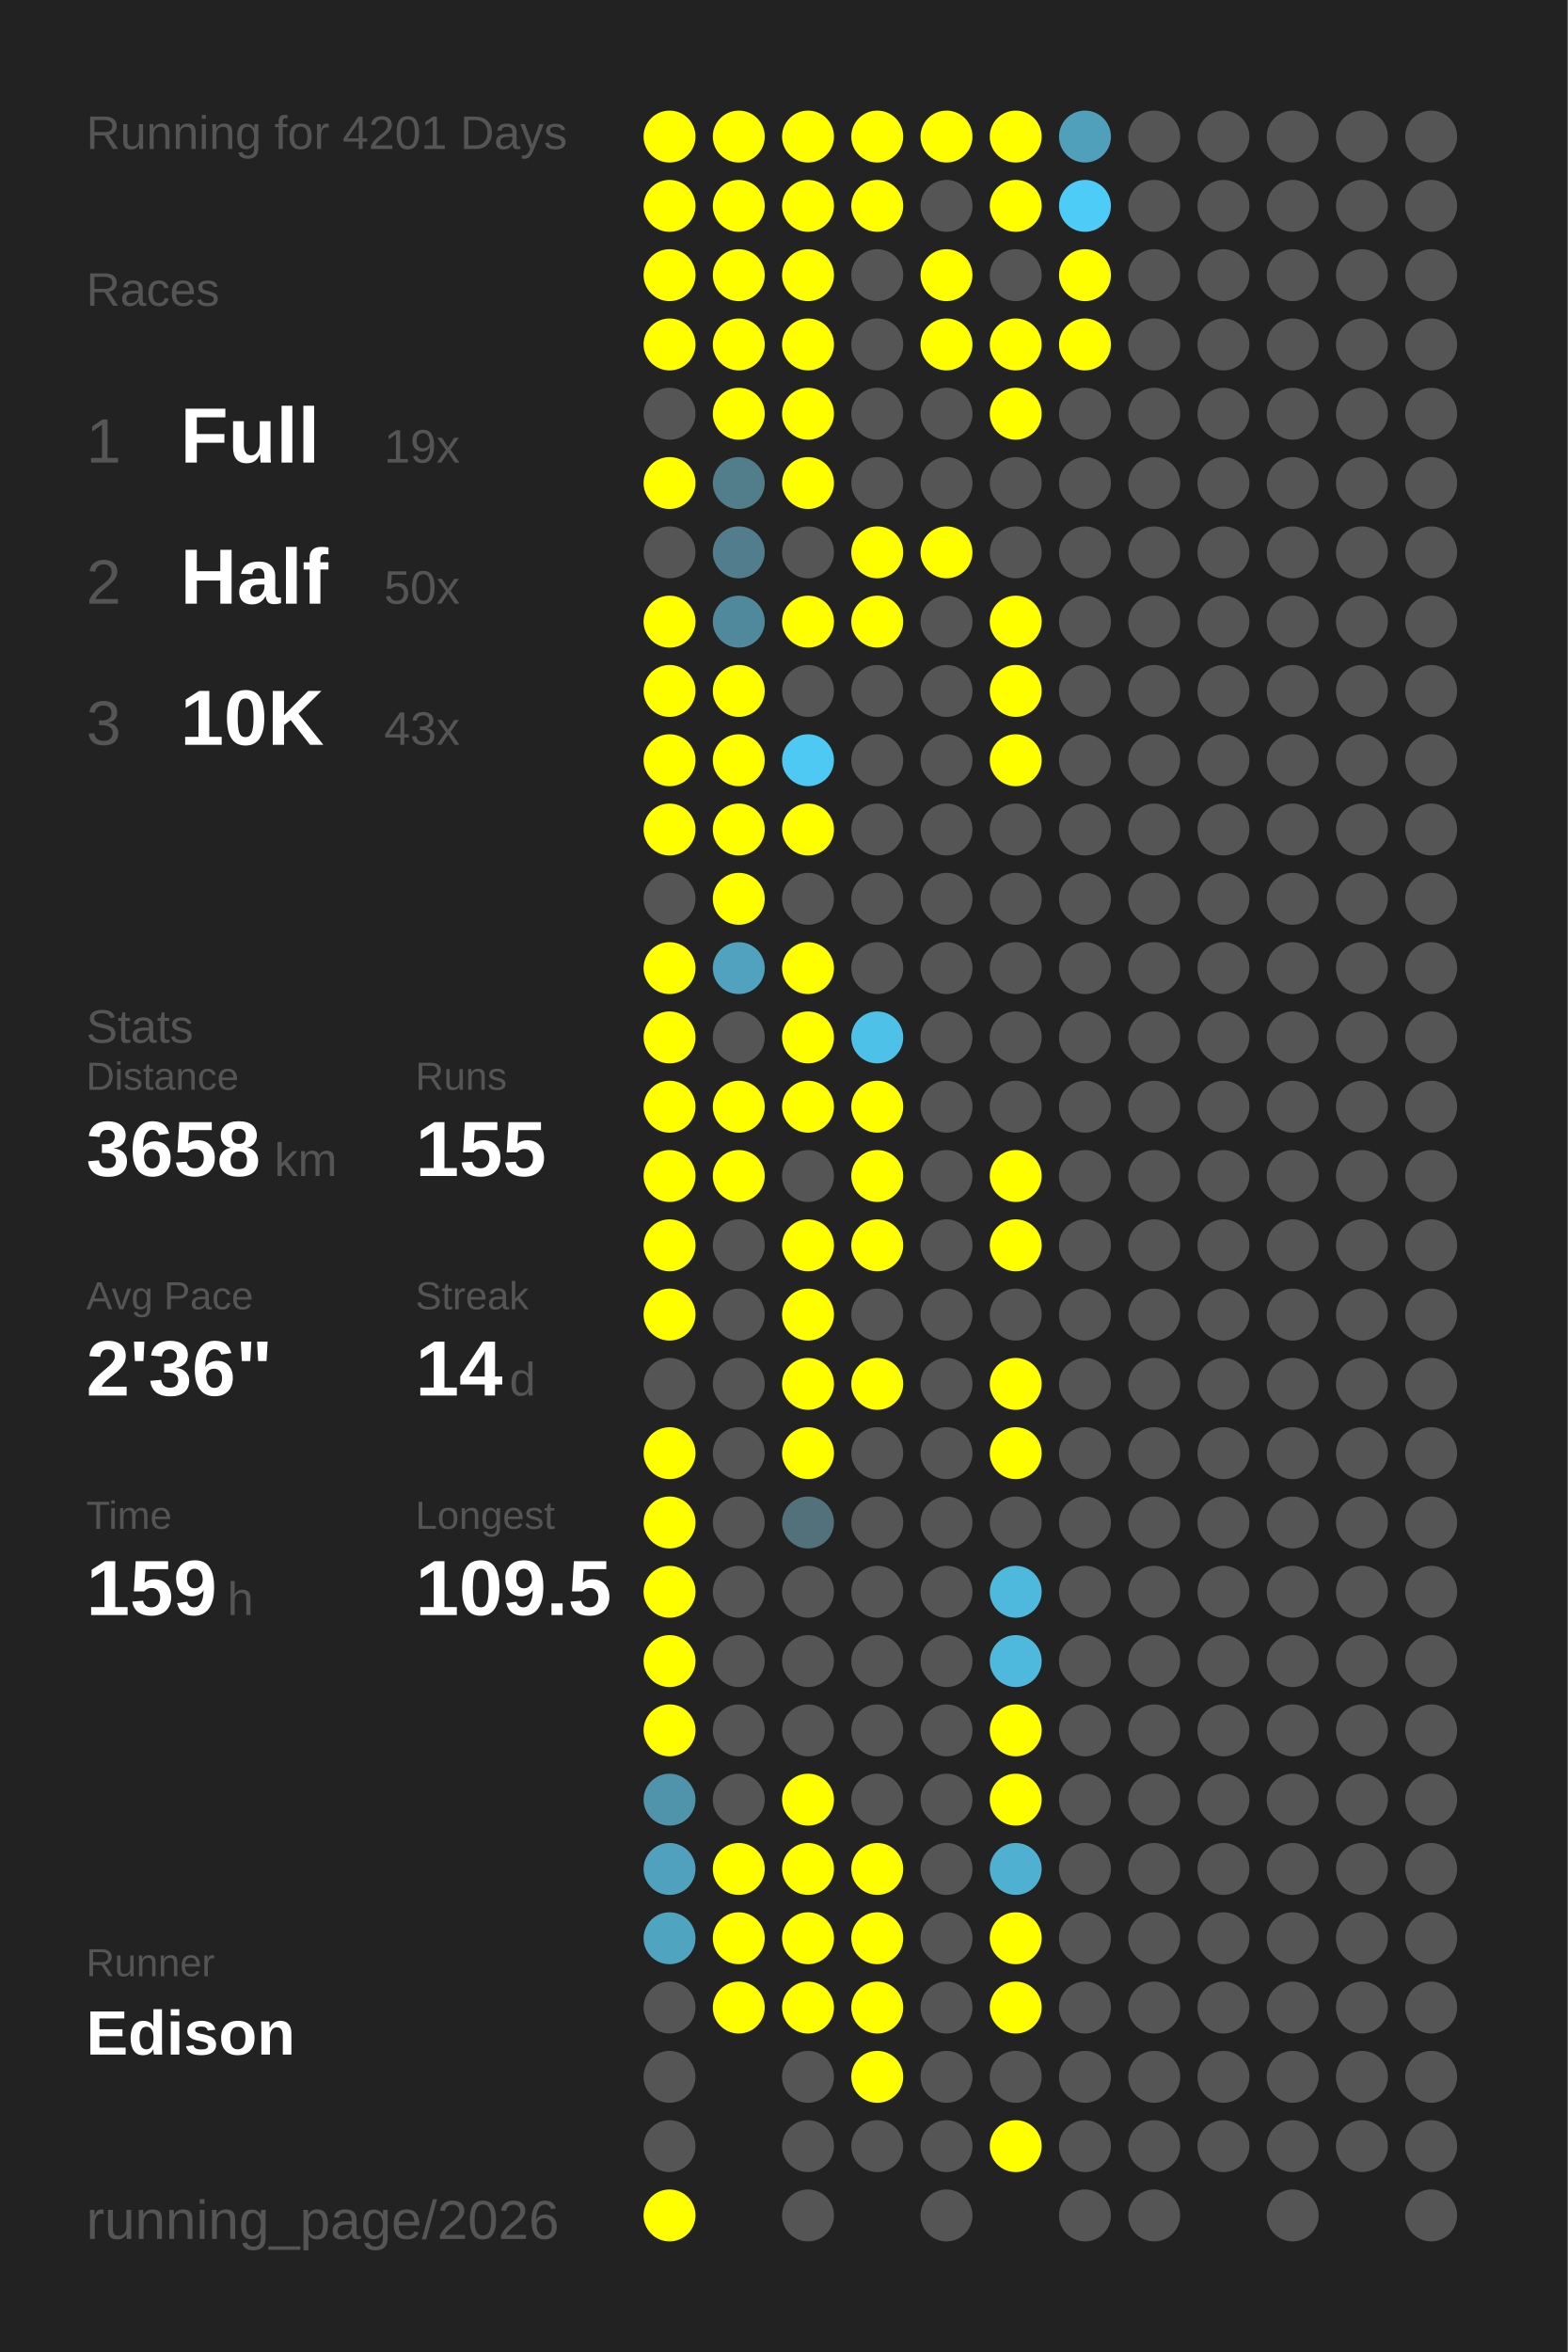
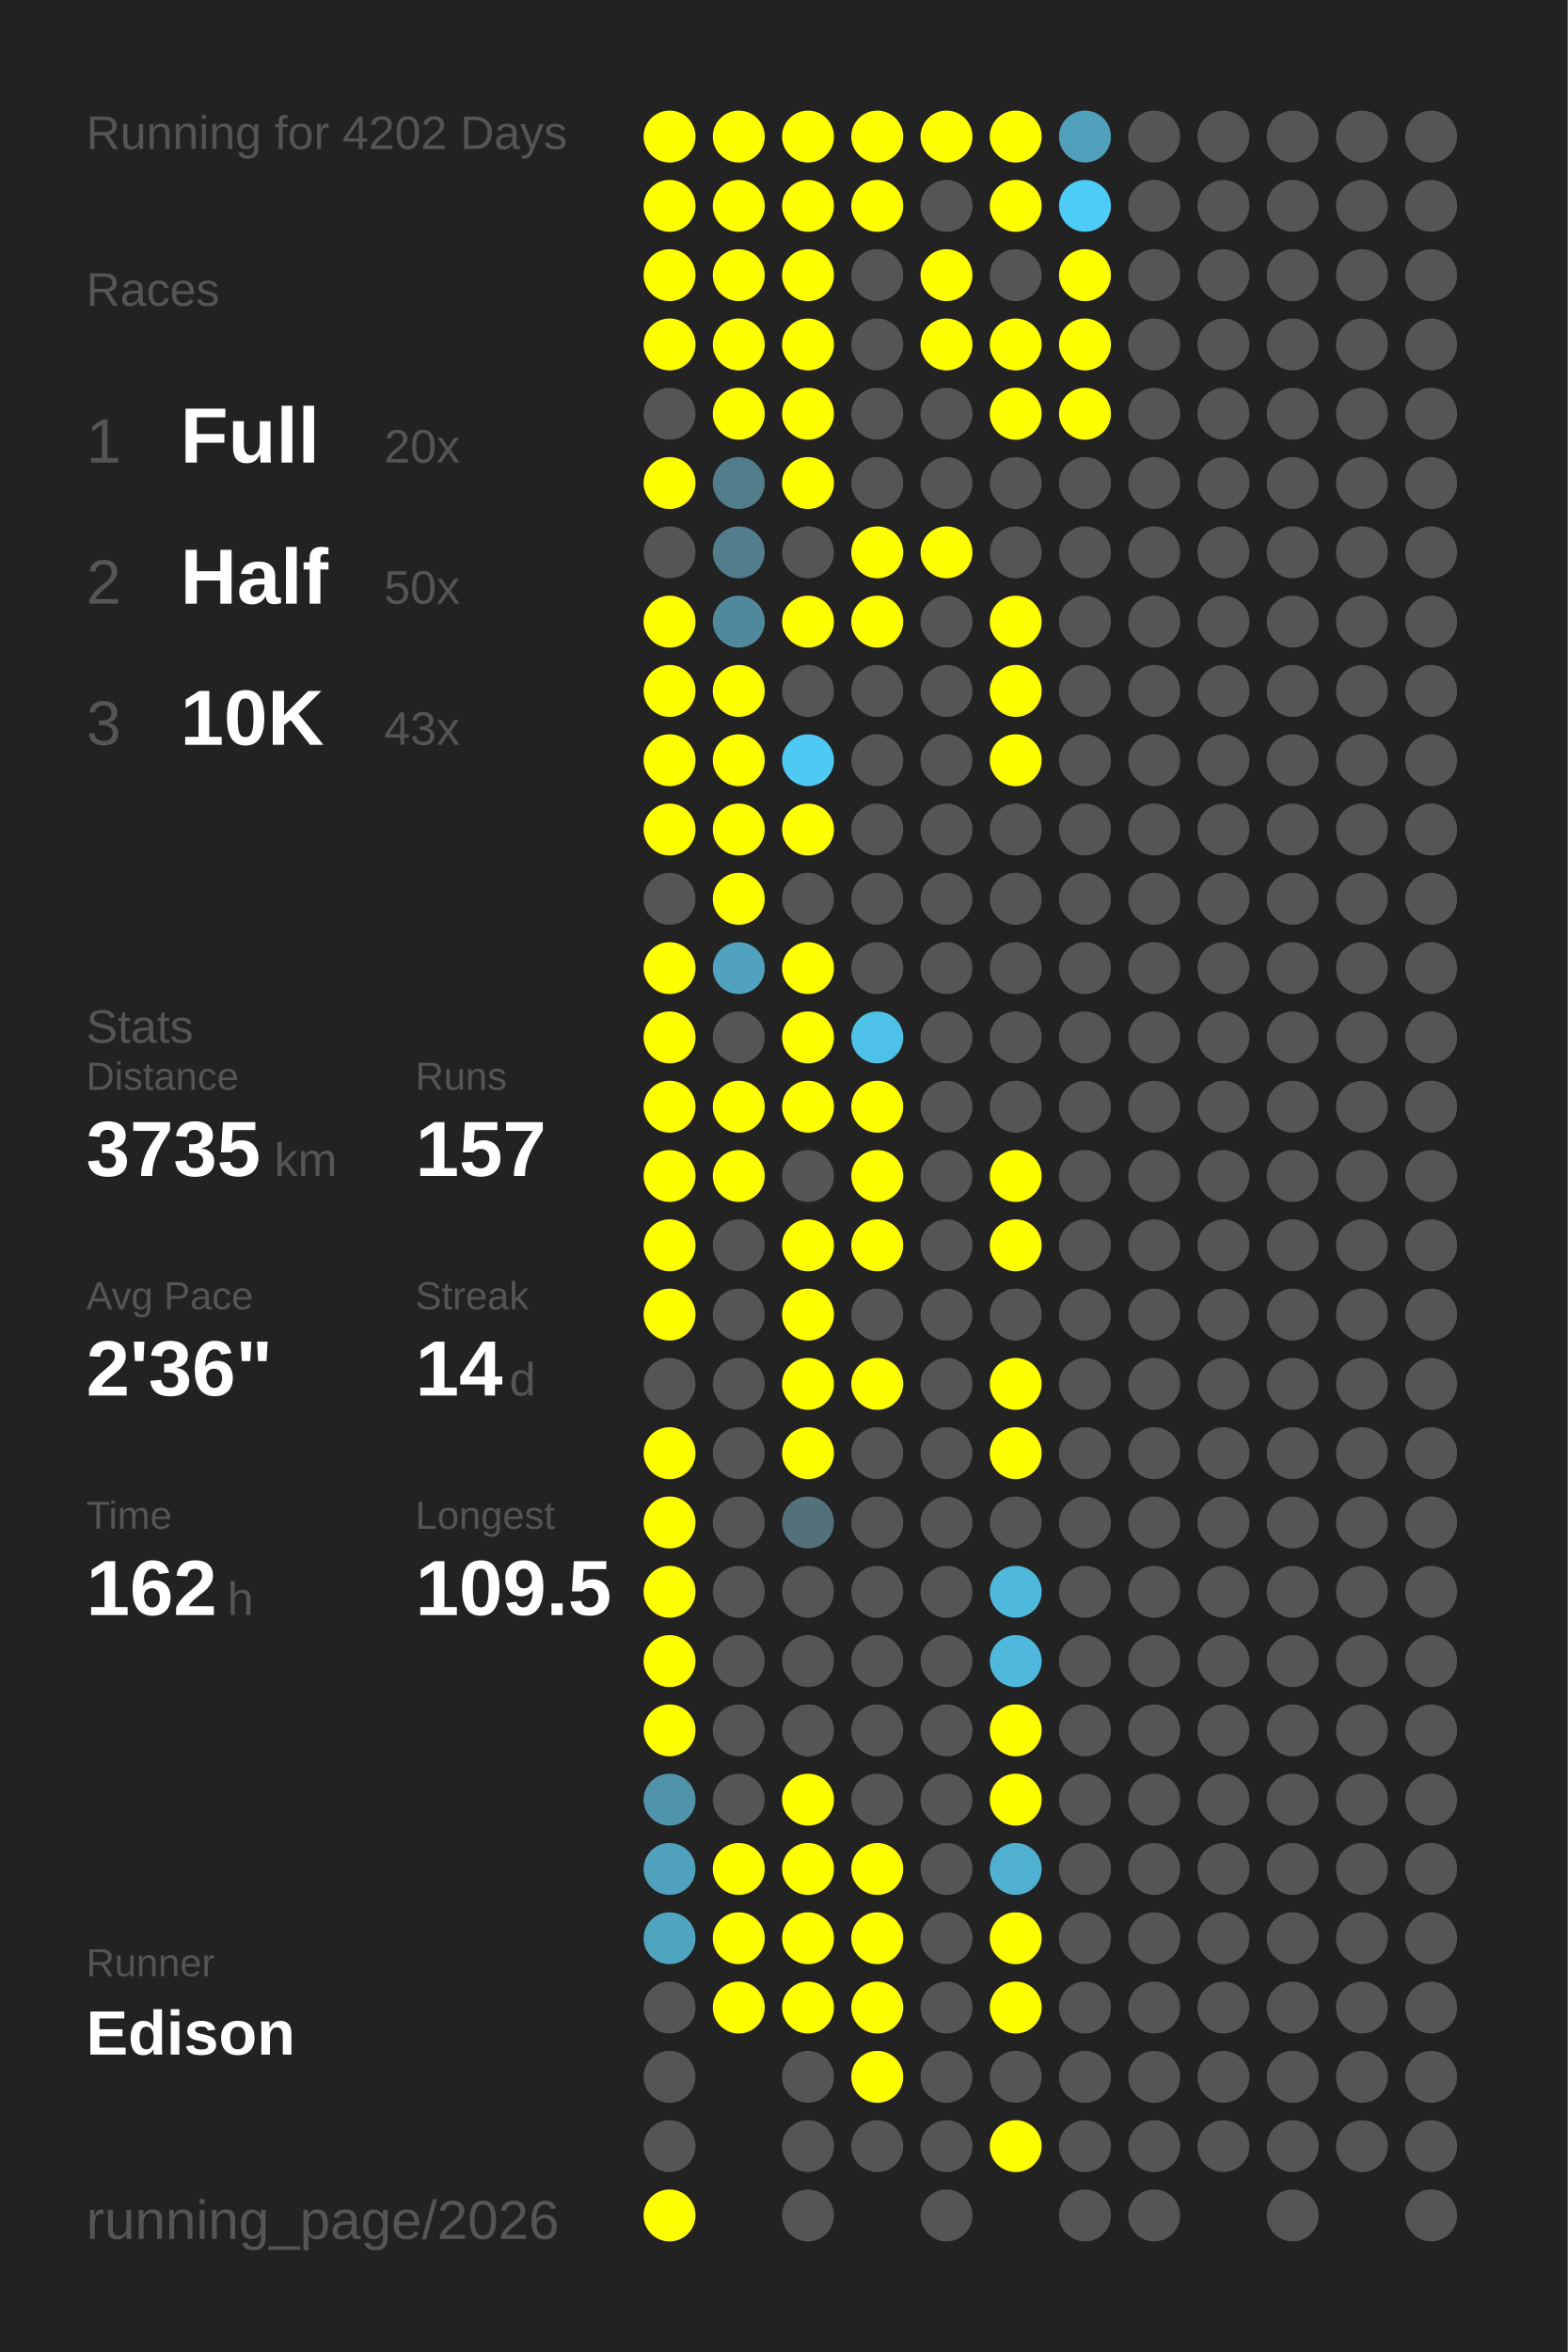
<svg xmlns="http://www.w3.org/2000/svg" baseProfile="full" height="300mm" version="1.1" viewBox="0,0,200,300" width="200mm">
  <defs />
  <rect fill="#222222" height="300" width="200" x="0" y="0" />
-   <text fill="#555555" style="font-size:6px; font-family:Arial;" x="11" y="19">Running for 4201 Days</text>
+   <text fill="#555555" style="font-size:6px; font-family:Arial;" x="11" y="19">Running for 4202 Days</text>
  <text fill="#555555" style="font-size:6px; font-family:Arial;" x="11" y="39">Races</text>
  <text fill="#555555" style="font-size:8px; font-family:Arial;" x="11" y="59">1</text>
  <text fill="#FFFFFF" style="font-size:10px; font-family:Arial; font-weight:bold;" x="23" y="59">Full</text>
-   <text fill="#555555" style="font-size:6px; font-family:Arial;" x="49" y="59">19x</text>
+   <text fill="#555555" style="font-size:6px; font-family:Arial;" x="49" y="59">20x</text>
  <text fill="#555555" style="font-size:8px; font-family:Arial;" x="11" y="77">2</text>
  <text fill="#FFFFFF" style="font-size:10px; font-family:Arial; font-weight:bold;" x="23" y="77">Half</text>
  <text fill="#555555" style="font-size:6px; font-family:Arial;" x="49" y="77">50x</text>
  <text fill="#555555" style="font-size:8px; font-family:Arial;" x="11" y="95">3</text>
  <text fill="#FFFFFF" style="font-size:10px; font-family:Arial; font-weight:bold;" x="23" y="95">10K</text>
  <text fill="#555555" style="font-size:6px; font-family:Arial;" x="49" y="95">43x</text>
  <text fill="#555555" style="font-size:6px; font-family:Arial;" x="11" y="133">Stats</text>
  <text fill="#555555" style="font-size:5px; font-family:Arial;" x="11" y="139">Distance</text>
-   <text fill="#FFFFFF" style="font-size:10px; font-family:Arial; font-weight:bold;" x="11" y="150">3658</text>
+   <text fill="#FFFFFF" style="font-size:10px; font-family:Arial; font-weight:bold;" x="11" y="150">3735</text>
  <text fill="#555555" style="font-size:6px; font-family:Arial;" x="35" y="150">km</text>
  <text fill="#555555" style="font-size:5px; font-family:Arial;" x="53" y="139">Runs</text>
-   <text fill="#FFFFFF" style="font-size:10px; font-family:Arial; font-weight:bold;" x="53" y="150">155</text>
+   <text fill="#FFFFFF" style="font-size:10px; font-family:Arial; font-weight:bold;" x="53" y="150">157</text>
  <text fill="#555555" style="font-size:5px; font-family:Arial;" x="11" y="167">Avg Pace</text>
  <text fill="#FFFFFF" style="font-size:10px; font-family:Arial; font-weight:bold;" x="11" y="178">2'36"</text>
  <text fill="#555555" style="font-size:5px; font-family:Arial;" x="53" y="167">Streak</text>
  <text fill="#FFFFFF" style="font-size:10px; font-family:Arial; font-weight:bold;" x="53" y="178">14</text>
  <text fill="#555555" style="font-size:6px; font-family:Arial;" x="65" y="178">d</text>
  <text fill="#555555" style="font-size:5px; font-family:Arial;" x="11" y="195">Time</text>
-   <text fill="#FFFFFF" style="font-size:10px; font-family:Arial; font-weight:bold;" x="11" y="206">159</text>
+   <text fill="#FFFFFF" style="font-size:10px; font-family:Arial; font-weight:bold;" x="11" y="206">162</text>
  <text fill="#555555" style="font-size:6px; font-family:Arial;" x="29" y="206">h</text>
  <text fill="#555555" style="font-size:5px; font-family:Arial;" x="53" y="195">Longest</text>
  <text fill="#FFFFFF" style="font-size:10px; font-family:Arial; font-weight:bold;" x="53" y="206">109.5</text>
  <text fill="#555555" style="font-size:5px; font-family:Arial;" x="11" y="252.065">Runner</text>
  <text fill="#FFFFFF" style="font-size:8px; font-family:Arial; font-weight:bold;" x="11" y="262.065">Edison</text>
  <text fill="#555555" style="font-size:7px; font-family:Arial;" x="11" y="285.581">running_page/2026</text>
  <circle cx="85.417" cy="17.419" fill="#FFFF00" r="3.312" />
  <circle cx="85.417" cy="26.258" fill="#FFFF00" r="3.312" />
  <circle cx="85.417" cy="35.097" fill="#FFFF00" r="3.312" />
  <circle cx="85.417" cy="43.935" fill="#FFFF00" r="3.312" />
  <circle cx="85.417" cy="52.774" fill="#555555" r="3.312" />
  <circle cx="85.417" cy="61.613" fill="#FFFF00" r="3.312" />
  <circle cx="85.417" cy="70.452" fill="#555555" r="3.312" />
  <circle cx="85.417" cy="79.29" fill="#FFFF00" r="3.312" />
  <circle cx="85.417" cy="88.129" fill="#FFFF00" r="3.312" />
  <circle cx="85.417" cy="96.968" fill="#FFFF00" r="3.312" />
  <circle cx="85.417" cy="105.806" fill="#FFFF00" r="3.312" />
  <circle cx="85.417" cy="114.645" fill="#555555" r="3.312" />
  <circle cx="85.417" cy="123.484" fill="#FFFF00" r="3.312" />
  <circle cx="85.417" cy="132.323" fill="#FFFF00" r="3.312" />
  <circle cx="85.417" cy="141.161" fill="#FFFF00" r="3.312" />
  <circle cx="85.417" cy="150" fill="#FFFF00" r="3.312" />
  <circle cx="85.417" cy="158.839" fill="#FFFF00" r="3.312" />
  <circle cx="85.417" cy="167.677" fill="#FFFF00" r="3.312" />
  <circle cx="85.417" cy="176.516" fill="#555555" r="3.312" />
  <circle cx="85.417" cy="185.355" fill="#FFFF00" r="3.312" />
  <circle cx="85.417" cy="194.194" fill="#FFFF00" r="3.312" />
  <circle cx="85.417" cy="203.032" fill="#FFFF00" r="3.312" />
  <circle cx="85.417" cy="211.871" fill="#FFFF00" r="3.312" />
  <circle cx="85.417" cy="220.71" fill="#FFFF00" r="3.312" />
  <circle cx="85.417" cy="229.548" fill="#5094ab" r="3.312" />
  <circle cx="85.417" cy="238.387" fill="#50a1bd" r="3.312" />
  <circle cx="85.417" cy="247.226" fill="#4fa4c0" r="3.312" />
  <circle cx="85.417" cy="256.065" fill="#555555" r="3.312" />
  <circle cx="85.417" cy="264.903" fill="#555555" r="3.312" />
  <circle cx="85.417" cy="273.742" fill="#555555" r="3.312" />
  <circle cx="85.417" cy="282.581" fill="#FFFF00" r="3.312" />
  <circle cx="94.25" cy="17.419" fill="#FFFF00" r="3.312" />
  <circle cx="94.25" cy="26.258" fill="#FFFF00" r="3.312" />
  <circle cx="94.25" cy="35.097" fill="#FFFF00" r="3.312" />
  <circle cx="94.25" cy="43.935" fill="#FFFF00" r="3.312" />
  <circle cx="94.25" cy="52.774" fill="#FFFF00" r="3.312" />
  <circle cx="94.25" cy="61.613" fill="#527d8b" r="3.312" />
  <circle cx="94.25" cy="70.452" fill="#527d8c" r="3.312" />
  <circle cx="94.25" cy="79.29" fill="#51899c" r="3.312" />
  <circle cx="94.25" cy="88.129" fill="#FFFF00" r="3.312" />
  <circle cx="94.25" cy="96.968" fill="#FFFF00" r="3.312" />
  <circle cx="94.25" cy="105.806" fill="#FFFF00" r="3.312" />
  <circle cx="94.25" cy="114.645" fill="#FFFF00" r="3.312" />
  <circle cx="94.25" cy="123.484" fill="#50a2be" r="3.312" />
  <circle cx="94.25" cy="132.323" fill="#555555" r="3.312" />
  <circle cx="94.25" cy="141.161" fill="#FFFF00" r="3.312" />
  <circle cx="94.25" cy="150" fill="#FFFF00" r="3.312" />
  <circle cx="94.25" cy="158.839" fill="#555555" r="3.312" />
  <circle cx="94.25" cy="167.677" fill="#555555" r="3.312" />
  <circle cx="94.25" cy="176.516" fill="#555555" r="3.312" />
  <circle cx="94.25" cy="185.355" fill="#555555" r="3.312" />
  <circle cx="94.25" cy="194.194" fill="#555555" r="3.312" />
  <circle cx="94.25" cy="203.032" fill="#555555" r="3.312" />
  <circle cx="94.25" cy="211.871" fill="#555555" r="3.312" />
  <circle cx="94.25" cy="220.71" fill="#555555" r="3.312" />
  <circle cx="94.25" cy="229.548" fill="#555555" r="3.312" />
  <circle cx="94.25" cy="238.387" fill="#FFFF00" r="3.312" />
  <circle cx="94.25" cy="247.226" fill="#FFFF00" r="3.312" />
  <circle cx="94.25" cy="256.065" fill="#FFFF00" r="3.312" />
  <circle cx="103.083" cy="17.419" fill="#FFFF00" r="3.312" />
  <circle cx="103.083" cy="26.258" fill="#FFFF00" r="3.312" />
  <circle cx="103.083" cy="35.097" fill="#FFFF00" r="3.312" />
  <circle cx="103.083" cy="43.935" fill="#FFFF00" r="3.312" />
  <circle cx="103.083" cy="52.774" fill="#FFFF00" r="3.312" />
  <circle cx="103.083" cy="61.613" fill="#FFFF00" r="3.312" />
  <circle cx="103.083" cy="70.452" fill="#555555" r="3.312" />
  <circle cx="103.083" cy="79.29" fill="#FFFF00" r="3.312" />
  <circle cx="103.083" cy="88.129" fill="#555555" r="3.312" />
  <circle cx="103.083" cy="96.968" fill="#4dc9f3" r="3.312" />
  <circle cx="103.083" cy="105.806" fill="#FFFF00" r="3.312" />
  <circle cx="103.083" cy="114.645" fill="#555555" r="3.312" />
  <circle cx="103.083" cy="123.484" fill="#FFFF00" r="3.312" />
  <circle cx="103.083" cy="132.323" fill="#FFFF00" r="3.312" />
  <circle cx="103.083" cy="141.161" fill="#FFFF00" r="3.312" />
  <circle cx="103.083" cy="150" fill="#555555" r="3.312" />
  <circle cx="103.083" cy="158.839" fill="#FFFF00" r="3.312" />
  <circle cx="103.083" cy="167.677" fill="#FFFF00" r="3.312" />
  <circle cx="103.083" cy="176.516" fill="#FFFF00" r="3.312" />
  <circle cx="103.083" cy="185.355" fill="#FFFF00" r="3.312" />
  <circle cx="103.083" cy="194.194" fill="#53717b" r="3.312" />
  <circle cx="103.083" cy="203.032" fill="#555555" r="3.312" />
  <circle cx="103.083" cy="211.871" fill="#555555" r="3.312" />
  <circle cx="103.083" cy="220.71" fill="#555555" r="3.312" />
  <circle cx="103.083" cy="229.548" fill="#FFFF00" r="3.312" />
  <circle cx="103.083" cy="238.387" fill="#FFFF00" r="3.312" />
  <circle cx="103.083" cy="247.226" fill="#FFFF00" r="3.312" />
  <circle cx="103.083" cy="256.065" fill="#FFFF00" r="3.312" />
  <circle cx="103.083" cy="264.903" fill="#555555" r="3.312" />
  <circle cx="103.083" cy="273.742" fill="#555555" r="3.312" />
  <circle cx="103.083" cy="282.581" fill="#555555" r="3.312" />
  <circle cx="111.917" cy="17.419" fill="#FFFF00" r="3.312" />
  <circle cx="111.917" cy="26.258" fill="#FFFF00" r="3.312" />
  <circle cx="111.917" cy="35.097" fill="#555555" r="3.312" />
  <circle cx="111.917" cy="43.935" fill="#555555" r="3.312" />
  <circle cx="111.917" cy="52.774" fill="#555555" r="3.312" />
  <circle cx="111.917" cy="61.613" fill="#555555" r="3.312" />
  <circle cx="111.917" cy="70.452" fill="#FFFF00" r="3.312" />
  <circle cx="111.917" cy="79.29" fill="#FFFF00" r="3.312" />
  <circle cx="111.917" cy="88.129" fill="#555555" r="3.312" />
  <circle cx="111.917" cy="96.968" fill="#555555" r="3.312" />
  <circle cx="111.917" cy="105.806" fill="#555555" r="3.312" />
  <circle cx="111.917" cy="114.645" fill="#555555" r="3.312" />
  <circle cx="111.917" cy="123.484" fill="#555555" r="3.312" />
  <circle cx="111.917" cy="132.323" fill="#4ec1e8" r="3.312" />
  <circle cx="111.917" cy="141.161" fill="#FFFF00" r="3.312" />
  <circle cx="111.917" cy="150" fill="#FFFF00" r="3.312" />
  <circle cx="111.917" cy="158.839" fill="#FFFF00" r="3.312" />
  <circle cx="111.917" cy="167.677" fill="#555555" r="3.312" />
  <circle cx="111.917" cy="176.516" fill="#FFFF00" r="3.312" />
  <circle cx="111.917" cy="185.355" fill="#555555" r="3.312" />
  <circle cx="111.917" cy="194.194" fill="#555555" r="3.312" />
  <circle cx="111.917" cy="203.032" fill="#555555" r="3.312" />
  <circle cx="111.917" cy="211.871" fill="#555555" r="3.312" />
  <circle cx="111.917" cy="220.71" fill="#555555" r="3.312" />
  <circle cx="111.917" cy="229.548" fill="#555555" r="3.312" />
  <circle cx="111.917" cy="238.387" fill="#FFFF00" r="3.312" />
  <circle cx="111.917" cy="247.226" fill="#FFFF00" r="3.312" />
  <circle cx="111.917" cy="256.065" fill="#FFFF00" r="3.312" />
  <circle cx="111.917" cy="264.903" fill="#FFFF00" r="3.312" />
  <circle cx="111.917" cy="273.742" fill="#555555" r="3.312" />
  <circle cx="120.75" cy="17.419" fill="#FFFF00" r="3.312" />
  <circle cx="120.75" cy="26.258" fill="#555555" r="3.312" />
  <circle cx="120.75" cy="35.097" fill="#FFFF00" r="3.312" />
  <circle cx="120.75" cy="43.935" fill="#FFFF00" r="3.312" />
  <circle cx="120.75" cy="52.774" fill="#555555" r="3.312" />
  <circle cx="120.75" cy="61.613" fill="#555555" r="3.312" />
  <circle cx="120.75" cy="70.452" fill="#FFFF00" r="3.312" />
  <circle cx="120.75" cy="79.29" fill="#555555" r="3.312" />
  <circle cx="120.75" cy="88.129" fill="#555555" r="3.312" />
  <circle cx="120.75" cy="96.968" fill="#555555" r="3.312" />
  <circle cx="120.75" cy="105.806" fill="#555555" r="3.312" />
  <circle cx="120.75" cy="114.645" fill="#555555" r="3.312" />
  <circle cx="120.75" cy="123.484" fill="#555555" r="3.312" />
  <circle cx="120.75" cy="132.323" fill="#555555" r="3.312" />
  <circle cx="120.75" cy="141.161" fill="#555555" r="3.312" />
  <circle cx="120.75" cy="150" fill="#555555" r="3.312" />
  <circle cx="120.75" cy="158.839" fill="#555555" r="3.312" />
  <circle cx="120.75" cy="167.677" fill="#555555" r="3.312" />
  <circle cx="120.75" cy="176.516" fill="#555555" r="3.312" />
  <circle cx="120.75" cy="185.355" fill="#555555" r="3.312" />
  <circle cx="120.75" cy="194.194" fill="#555555" r="3.312" />
  <circle cx="120.75" cy="203.032" fill="#555555" r="3.312" />
  <circle cx="120.75" cy="211.871" fill="#555555" r="3.312" />
  <circle cx="120.75" cy="220.71" fill="#555555" r="3.312" />
  <circle cx="120.75" cy="229.548" fill="#555555" r="3.312" />
  <circle cx="120.75" cy="238.387" fill="#555555" r="3.312" />
  <circle cx="120.75" cy="247.226" fill="#555555" r="3.312" />
  <circle cx="120.75" cy="256.065" fill="#555555" r="3.312" />
  <circle cx="120.75" cy="264.903" fill="#555555" r="3.312" />
  <circle cx="120.75" cy="273.742" fill="#555555" r="3.312" />
  <circle cx="120.75" cy="282.581" fill="#555555" r="3.312" />
  <circle cx="129.583" cy="17.419" fill="#FFFF00" r="3.312" />
  <circle cx="129.583" cy="26.258" fill="#FFFF00" r="3.312" />
  <circle cx="129.583" cy="35.097" fill="#555555" r="3.312" />
  <circle cx="129.583" cy="43.935" fill="#FFFF00" r="3.312" />
  <circle cx="129.583" cy="52.774" fill="#FFFF00" r="3.312" />
  <circle cx="129.583" cy="61.613" fill="#555555" r="3.312" />
  <circle cx="129.583" cy="70.452" fill="#555555" r="3.312" />
  <circle cx="129.583" cy="79.29" fill="#FFFF00" r="3.312" />
  <circle cx="129.583" cy="88.129" fill="#FFFF00" r="3.312" />
  <circle cx="129.583" cy="96.968" fill="#FFFF00" r="3.312" />
  <circle cx="129.583" cy="105.806" fill="#555555" r="3.312" />
  <circle cx="129.583" cy="114.645" fill="#555555" r="3.312" />
  <circle cx="129.583" cy="123.484" fill="#555555" r="3.312" />
  <circle cx="129.583" cy="132.323" fill="#555555" r="3.312" />
  <circle cx="129.583" cy="141.161" fill="#555555" r="3.312" />
  <circle cx="129.583" cy="150" fill="#FFFF00" r="3.312" />
  <circle cx="129.583" cy="158.839" fill="#FFFF00" r="3.312" />
  <circle cx="129.583" cy="167.677" fill="#555555" r="3.312" />
  <circle cx="129.583" cy="176.516" fill="#FFFF00" r="3.312" />
  <circle cx="129.583" cy="185.355" fill="#FFFF00" r="3.312" />
  <circle cx="129.583" cy="194.194" fill="#555555" r="3.312" />
  <circle cx="129.583" cy="203.032" fill="#4eb9dd" r="3.312" />
  <circle cx="129.583" cy="211.871" fill="#4eb9dd" r="3.312" />
  <circle cx="129.583" cy="220.71" fill="#FFFF00" r="3.312" />
  <circle cx="129.583" cy="229.548" fill="#FFFF00" r="3.312" />
  <circle cx="129.583" cy="238.387" fill="#4fb0d1" r="3.312" />
  <circle cx="129.583" cy="247.226" fill="#FFFF00" r="3.312" />
  <circle cx="129.583" cy="256.065" fill="#FFFF00" r="3.312" />
  <circle cx="129.583" cy="264.903" fill="#555555" r="3.312" />
  <circle cx="129.583" cy="273.742" fill="#FFFF00" r="3.312" />
  <circle cx="138.417" cy="17.419" fill="#50a0bb" r="3.312" />
  <circle cx="138.417" cy="26.258" fill="#4dccf7" r="3.312" />
  <circle cx="138.417" cy="35.097" fill="#FFFF00" r="3.312" />
  <circle cx="138.417" cy="43.935" fill="#FFFF00" r="3.312" />
-   <circle cx="138.417" cy="52.774" fill="#555555" r="3.312" />
+   <circle cx="138.417" cy="52.774" fill="#FFFF00" r="3.312" />
  <circle cx="138.417" cy="61.613" fill="#555555" r="3.312" />
  <circle cx="138.417" cy="70.452" fill="#555555" r="3.312" />
  <circle cx="138.417" cy="79.29" fill="#555555" r="3.312" />
  <circle cx="138.417" cy="88.129" fill="#555555" r="3.312" />
  <circle cx="138.417" cy="96.968" fill="#555555" r="3.312" />
  <circle cx="138.417" cy="105.806" fill="#555555" r="3.312" />
  <circle cx="138.417" cy="114.645" fill="#555555" r="3.312" />
  <circle cx="138.417" cy="123.484" fill="#555555" r="3.312" />
  <circle cx="138.417" cy="132.323" fill="#555555" r="3.312" />
  <circle cx="138.417" cy="141.161" fill="#555555" r="3.312" />
  <circle cx="138.417" cy="150" fill="#555555" r="3.312" />
  <circle cx="138.417" cy="158.839" fill="#555555" r="3.312" />
  <circle cx="138.417" cy="167.677" fill="#555555" r="3.312" />
  <circle cx="138.417" cy="176.516" fill="#555555" r="3.312" />
  <circle cx="138.417" cy="185.355" fill="#555555" r="3.312" />
  <circle cx="138.417" cy="194.194" fill="#555555" r="3.312" />
  <circle cx="138.417" cy="203.032" fill="#555555" r="3.312" />
  <circle cx="138.417" cy="211.871" fill="#555555" r="3.312" />
  <circle cx="138.417" cy="220.71" fill="#555555" r="3.312" />
  <circle cx="138.417" cy="229.548" fill="#555555" r="3.312" />
  <circle cx="138.417" cy="238.387" fill="#555555" r="3.312" />
  <circle cx="138.417" cy="247.226" fill="#555555" r="3.312" />
  <circle cx="138.417" cy="256.065" fill="#555555" r="3.312" />
  <circle cx="138.417" cy="264.903" fill="#555555" r="3.312" />
  <circle cx="138.417" cy="273.742" fill="#555555" r="3.312" />
  <circle cx="138.417" cy="282.581" fill="#555555" r="3.312" />
  <circle cx="147.25" cy="17.419" fill="#555555" r="3.312" />
  <circle cx="147.25" cy="26.258" fill="#555555" r="3.312" />
  <circle cx="147.25" cy="35.097" fill="#555555" r="3.312" />
  <circle cx="147.25" cy="43.935" fill="#555555" r="3.312" />
  <circle cx="147.25" cy="52.774" fill="#555555" r="3.312" />
  <circle cx="147.25" cy="61.613" fill="#555555" r="3.312" />
  <circle cx="147.25" cy="70.452" fill="#555555" r="3.312" />
  <circle cx="147.25" cy="79.29" fill="#555555" r="3.312" />
  <circle cx="147.25" cy="88.129" fill="#555555" r="3.312" />
  <circle cx="147.25" cy="96.968" fill="#555555" r="3.312" />
  <circle cx="147.25" cy="105.806" fill="#555555" r="3.312" />
  <circle cx="147.25" cy="114.645" fill="#555555" r="3.312" />
  <circle cx="147.25" cy="123.484" fill="#555555" r="3.312" />
  <circle cx="147.25" cy="132.323" fill="#555555" r="3.312" />
  <circle cx="147.25" cy="141.161" fill="#555555" r="3.312" />
  <circle cx="147.25" cy="150" fill="#555555" r="3.312" />
  <circle cx="147.25" cy="158.839" fill="#555555" r="3.312" />
  <circle cx="147.25" cy="167.677" fill="#555555" r="3.312" />
  <circle cx="147.25" cy="176.516" fill="#555555" r="3.312" />
  <circle cx="147.25" cy="185.355" fill="#555555" r="3.312" />
  <circle cx="147.25" cy="194.194" fill="#555555" r="3.312" />
  <circle cx="147.25" cy="203.032" fill="#555555" r="3.312" />
  <circle cx="147.25" cy="211.871" fill="#555555" r="3.312" />
  <circle cx="147.25" cy="220.71" fill="#555555" r="3.312" />
  <circle cx="147.25" cy="229.548" fill="#555555" r="3.312" />
  <circle cx="147.25" cy="238.387" fill="#555555" r="3.312" />
  <circle cx="147.25" cy="247.226" fill="#555555" r="3.312" />
  <circle cx="147.25" cy="256.065" fill="#555555" r="3.312" />
  <circle cx="147.25" cy="264.903" fill="#555555" r="3.312" />
  <circle cx="147.25" cy="273.742" fill="#555555" r="3.312" />
  <circle cx="147.25" cy="282.581" fill="#555555" r="3.312" />
  <circle cx="156.083" cy="17.419" fill="#555555" r="3.312" />
  <circle cx="156.083" cy="26.258" fill="#555555" r="3.312" />
  <circle cx="156.083" cy="35.097" fill="#555555" r="3.312" />
  <circle cx="156.083" cy="43.935" fill="#555555" r="3.312" />
  <circle cx="156.083" cy="52.774" fill="#555555" r="3.312" />
  <circle cx="156.083" cy="61.613" fill="#555555" r="3.312" />
  <circle cx="156.083" cy="70.452" fill="#555555" r="3.312" />
  <circle cx="156.083" cy="79.29" fill="#555555" r="3.312" />
  <circle cx="156.083" cy="88.129" fill="#555555" r="3.312" />
  <circle cx="156.083" cy="96.968" fill="#555555" r="3.312" />
  <circle cx="156.083" cy="105.806" fill="#555555" r="3.312" />
  <circle cx="156.083" cy="114.645" fill="#555555" r="3.312" />
  <circle cx="156.083" cy="123.484" fill="#555555" r="3.312" />
  <circle cx="156.083" cy="132.323" fill="#555555" r="3.312" />
  <circle cx="156.083" cy="141.161" fill="#555555" r="3.312" />
  <circle cx="156.083" cy="150" fill="#555555" r="3.312" />
  <circle cx="156.083" cy="158.839" fill="#555555" r="3.312" />
  <circle cx="156.083" cy="167.677" fill="#555555" r="3.312" />
  <circle cx="156.083" cy="176.516" fill="#555555" r="3.312" />
  <circle cx="156.083" cy="185.355" fill="#555555" r="3.312" />
  <circle cx="156.083" cy="194.194" fill="#555555" r="3.312" />
  <circle cx="156.083" cy="203.032" fill="#555555" r="3.312" />
  <circle cx="156.083" cy="211.871" fill="#555555" r="3.312" />
  <circle cx="156.083" cy="220.71" fill="#555555" r="3.312" />
  <circle cx="156.083" cy="229.548" fill="#555555" r="3.312" />
  <circle cx="156.083" cy="238.387" fill="#555555" r="3.312" />
  <circle cx="156.083" cy="247.226" fill="#555555" r="3.312" />
  <circle cx="156.083" cy="256.065" fill="#555555" r="3.312" />
  <circle cx="156.083" cy="264.903" fill="#555555" r="3.312" />
  <circle cx="156.083" cy="273.742" fill="#555555" r="3.312" />
  <circle cx="164.917" cy="17.419" fill="#555555" r="3.312" />
  <circle cx="164.917" cy="26.258" fill="#555555" r="3.312" />
  <circle cx="164.917" cy="35.097" fill="#555555" r="3.312" />
  <circle cx="164.917" cy="43.935" fill="#555555" r="3.312" />
  <circle cx="164.917" cy="52.774" fill="#555555" r="3.312" />
  <circle cx="164.917" cy="61.613" fill="#555555" r="3.312" />
  <circle cx="164.917" cy="70.452" fill="#555555" r="3.312" />
  <circle cx="164.917" cy="79.29" fill="#555555" r="3.312" />
  <circle cx="164.917" cy="88.129" fill="#555555" r="3.312" />
  <circle cx="164.917" cy="96.968" fill="#555555" r="3.312" />
  <circle cx="164.917" cy="105.806" fill="#555555" r="3.312" />
  <circle cx="164.917" cy="114.645" fill="#555555" r="3.312" />
  <circle cx="164.917" cy="123.484" fill="#555555" r="3.312" />
  <circle cx="164.917" cy="132.323" fill="#555555" r="3.312" />
  <circle cx="164.917" cy="141.161" fill="#555555" r="3.312" />
  <circle cx="164.917" cy="150" fill="#555555" r="3.312" />
  <circle cx="164.917" cy="158.839" fill="#555555" r="3.312" />
  <circle cx="164.917" cy="167.677" fill="#555555" r="3.312" />
  <circle cx="164.917" cy="176.516" fill="#555555" r="3.312" />
  <circle cx="164.917" cy="185.355" fill="#555555" r="3.312" />
  <circle cx="164.917" cy="194.194" fill="#555555" r="3.312" />
  <circle cx="164.917" cy="203.032" fill="#555555" r="3.312" />
  <circle cx="164.917" cy="211.871" fill="#555555" r="3.312" />
  <circle cx="164.917" cy="220.71" fill="#555555" r="3.312" />
  <circle cx="164.917" cy="229.548" fill="#555555" r="3.312" />
  <circle cx="164.917" cy="238.387" fill="#555555" r="3.312" />
  <circle cx="164.917" cy="247.226" fill="#555555" r="3.312" />
  <circle cx="164.917" cy="256.065" fill="#555555" r="3.312" />
  <circle cx="164.917" cy="264.903" fill="#555555" r="3.312" />
  <circle cx="164.917" cy="273.742" fill="#555555" r="3.312" />
  <circle cx="164.917" cy="282.581" fill="#555555" r="3.312" />
  <circle cx="173.75" cy="17.419" fill="#555555" r="3.312" />
  <circle cx="173.75" cy="26.258" fill="#555555" r="3.312" />
  <circle cx="173.75" cy="35.097" fill="#555555" r="3.312" />
  <circle cx="173.75" cy="43.935" fill="#555555" r="3.312" />
  <circle cx="173.75" cy="52.774" fill="#555555" r="3.312" />
  <circle cx="173.75" cy="61.613" fill="#555555" r="3.312" />
  <circle cx="173.75" cy="70.452" fill="#555555" r="3.312" />
  <circle cx="173.75" cy="79.29" fill="#555555" r="3.312" />
  <circle cx="173.75" cy="88.129" fill="#555555" r="3.312" />
  <circle cx="173.75" cy="96.968" fill="#555555" r="3.312" />
  <circle cx="173.75" cy="105.806" fill="#555555" r="3.312" />
  <circle cx="173.75" cy="114.645" fill="#555555" r="3.312" />
  <circle cx="173.75" cy="123.484" fill="#555555" r="3.312" />
  <circle cx="173.75" cy="132.323" fill="#555555" r="3.312" />
  <circle cx="173.75" cy="141.161" fill="#555555" r="3.312" />
  <circle cx="173.75" cy="150" fill="#555555" r="3.312" />
  <circle cx="173.75" cy="158.839" fill="#555555" r="3.312" />
  <circle cx="173.75" cy="167.677" fill="#555555" r="3.312" />
  <circle cx="173.75" cy="176.516" fill="#555555" r="3.312" />
  <circle cx="173.75" cy="185.355" fill="#555555" r="3.312" />
  <circle cx="173.75" cy="194.194" fill="#555555" r="3.312" />
  <circle cx="173.75" cy="203.032" fill="#555555" r="3.312" />
  <circle cx="173.75" cy="211.871" fill="#555555" r="3.312" />
  <circle cx="173.75" cy="220.71" fill="#555555" r="3.312" />
  <circle cx="173.75" cy="229.548" fill="#555555" r="3.312" />
  <circle cx="173.75" cy="238.387" fill="#555555" r="3.312" />
  <circle cx="173.75" cy="247.226" fill="#555555" r="3.312" />
  <circle cx="173.75" cy="256.065" fill="#555555" r="3.312" />
  <circle cx="173.75" cy="264.903" fill="#555555" r="3.312" />
  <circle cx="173.75" cy="273.742" fill="#555555" r="3.312" />
  <circle cx="182.583" cy="17.419" fill="#555555" r="3.312" />
  <circle cx="182.583" cy="26.258" fill="#555555" r="3.312" />
  <circle cx="182.583" cy="35.097" fill="#555555" r="3.312" />
  <circle cx="182.583" cy="43.935" fill="#555555" r="3.312" />
  <circle cx="182.583" cy="52.774" fill="#555555" r="3.312" />
  <circle cx="182.583" cy="61.613" fill="#555555" r="3.312" />
  <circle cx="182.583" cy="70.452" fill="#555555" r="3.312" />
  <circle cx="182.583" cy="79.29" fill="#555555" r="3.312" />
  <circle cx="182.583" cy="88.129" fill="#555555" r="3.312" />
  <circle cx="182.583" cy="96.968" fill="#555555" r="3.312" />
  <circle cx="182.583" cy="105.806" fill="#555555" r="3.312" />
  <circle cx="182.583" cy="114.645" fill="#555555" r="3.312" />
  <circle cx="182.583" cy="123.484" fill="#555555" r="3.312" />
  <circle cx="182.583" cy="132.323" fill="#555555" r="3.312" />
  <circle cx="182.583" cy="141.161" fill="#555555" r="3.312" />
  <circle cx="182.583" cy="150" fill="#555555" r="3.312" />
  <circle cx="182.583" cy="158.839" fill="#555555" r="3.312" />
  <circle cx="182.583" cy="167.677" fill="#555555" r="3.312" />
  <circle cx="182.583" cy="176.516" fill="#555555" r="3.312" />
  <circle cx="182.583" cy="185.355" fill="#555555" r="3.312" />
  <circle cx="182.583" cy="194.194" fill="#555555" r="3.312" />
  <circle cx="182.583" cy="203.032" fill="#555555" r="3.312" />
  <circle cx="182.583" cy="211.871" fill="#555555" r="3.312" />
  <circle cx="182.583" cy="220.71" fill="#555555" r="3.312" />
  <circle cx="182.583" cy="229.548" fill="#555555" r="3.312" />
  <circle cx="182.583" cy="238.387" fill="#555555" r="3.312" />
  <circle cx="182.583" cy="247.226" fill="#555555" r="3.312" />
  <circle cx="182.583" cy="256.065" fill="#555555" r="3.312" />
  <circle cx="182.583" cy="264.903" fill="#555555" r="3.312" />
  <circle cx="182.583" cy="273.742" fill="#555555" r="3.312" />
  <circle cx="182.583" cy="282.581" fill="#555555" r="3.312" />
</svg>
